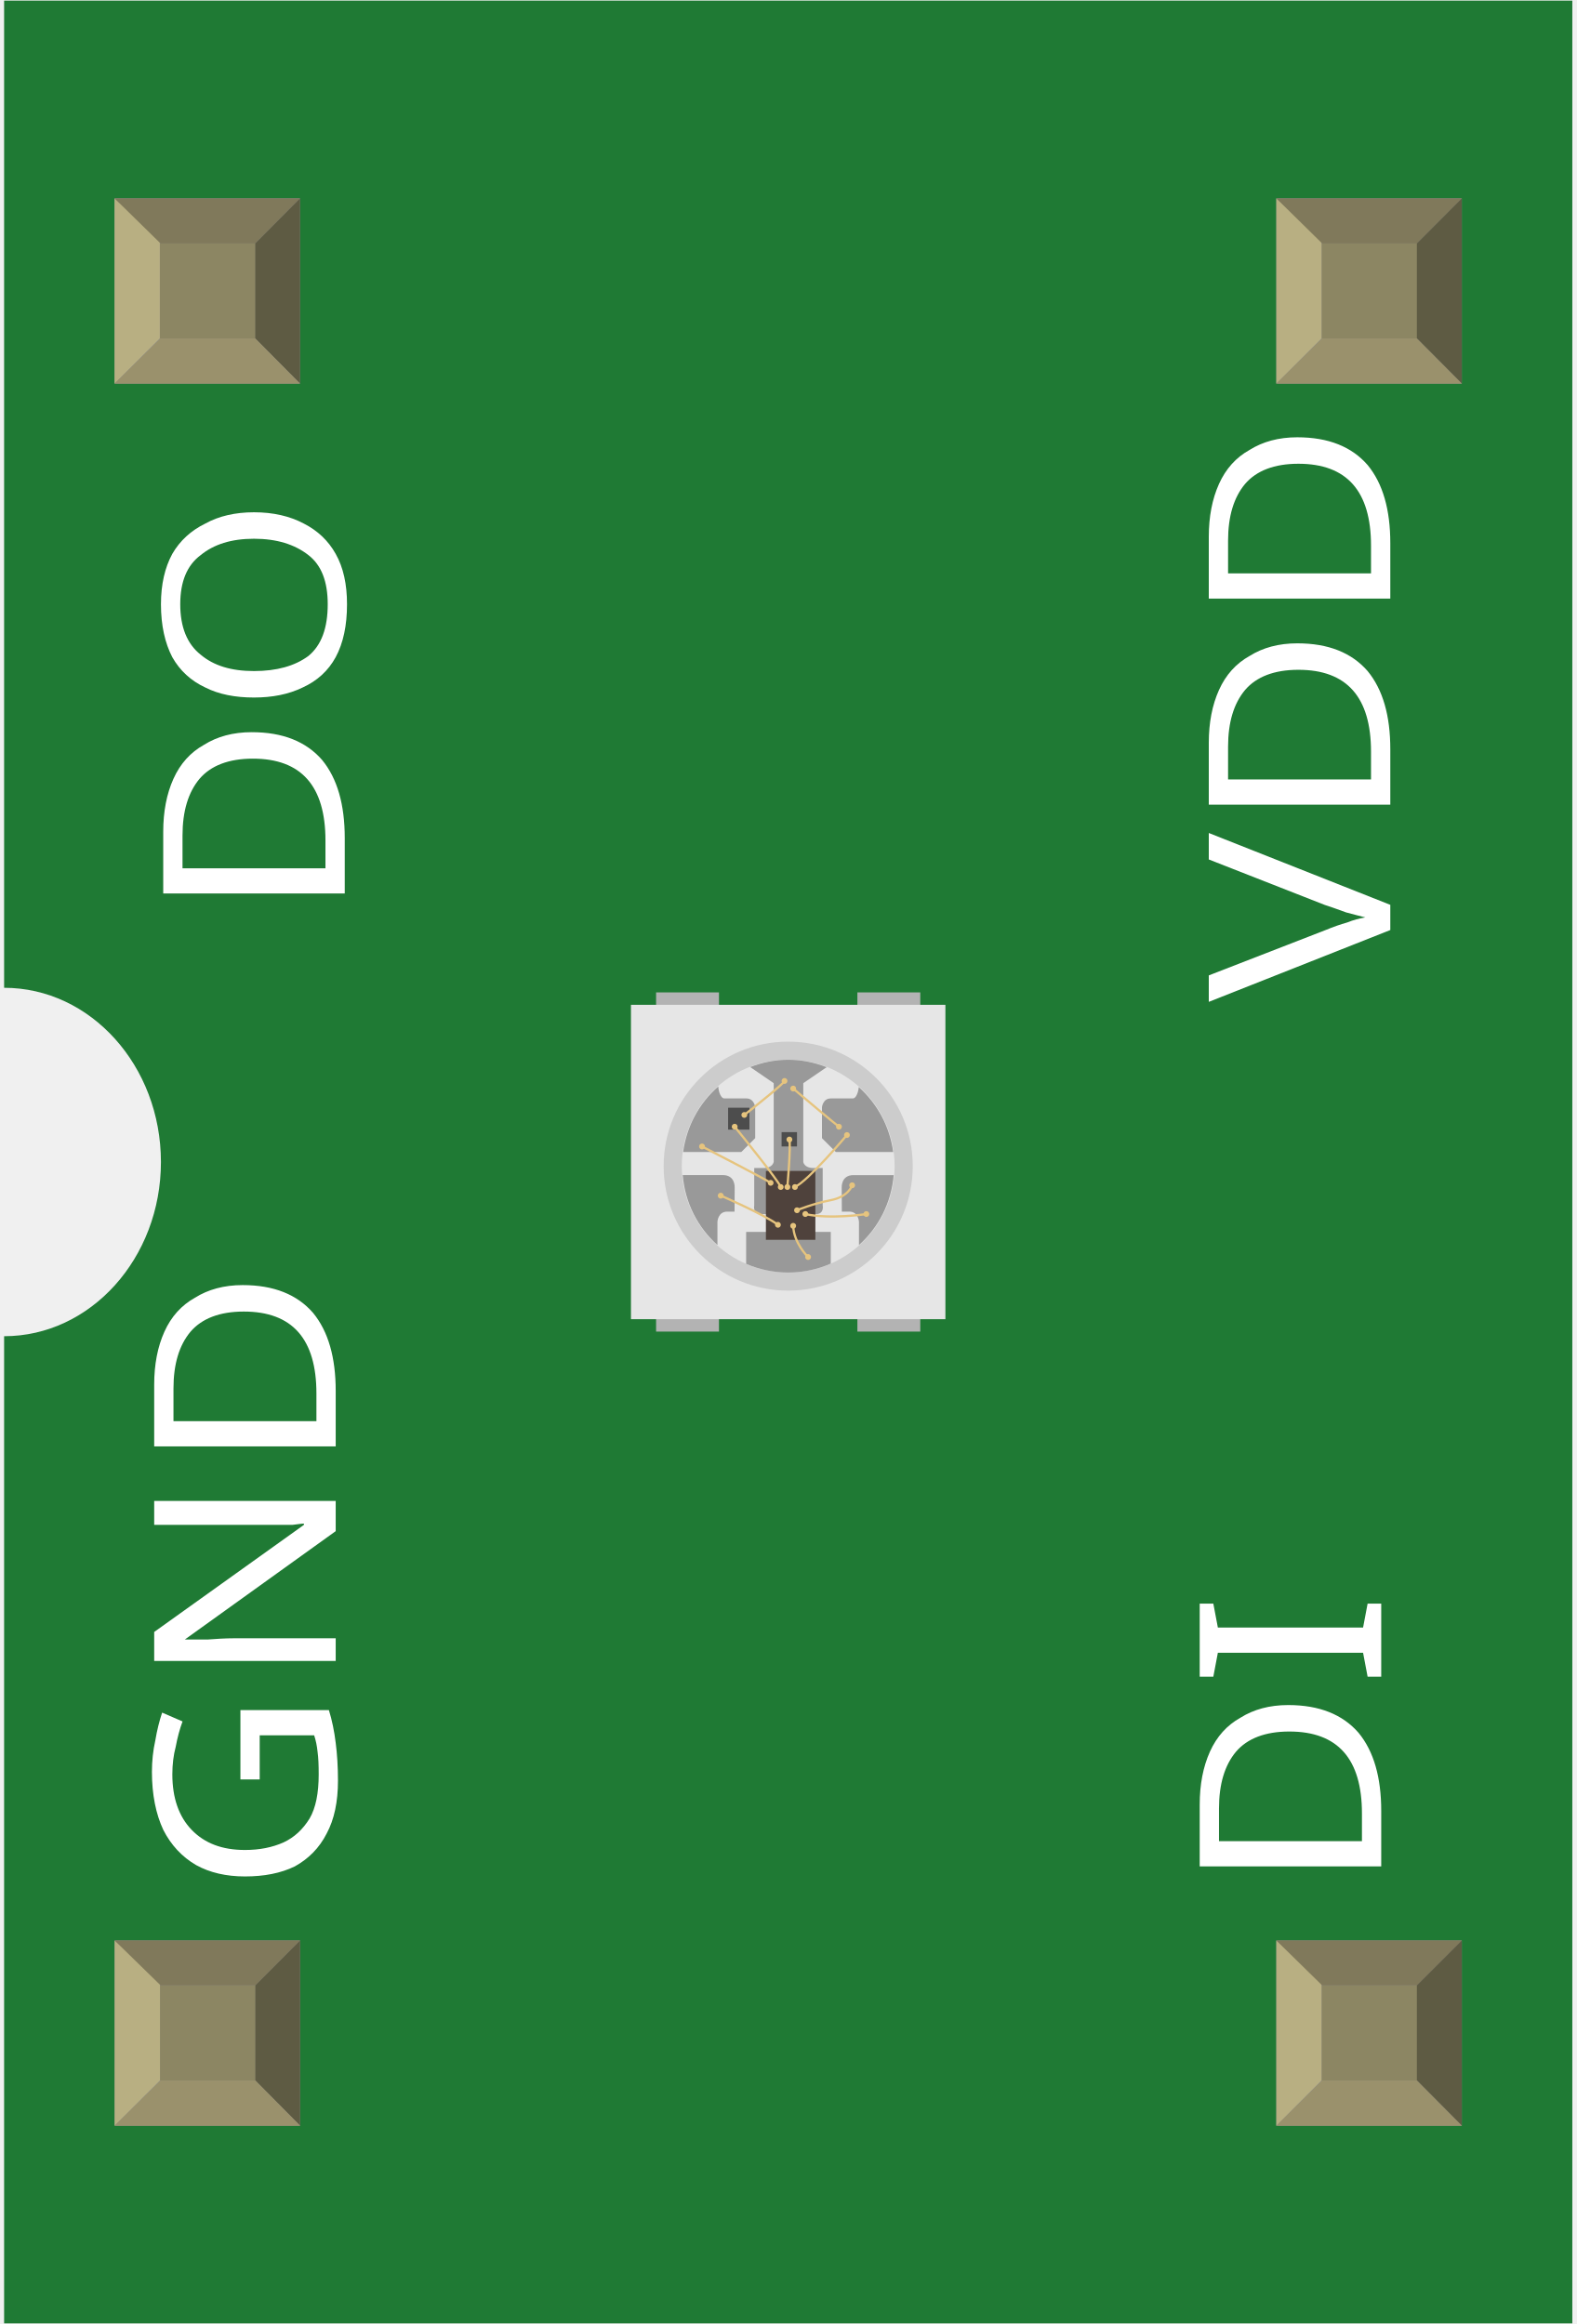
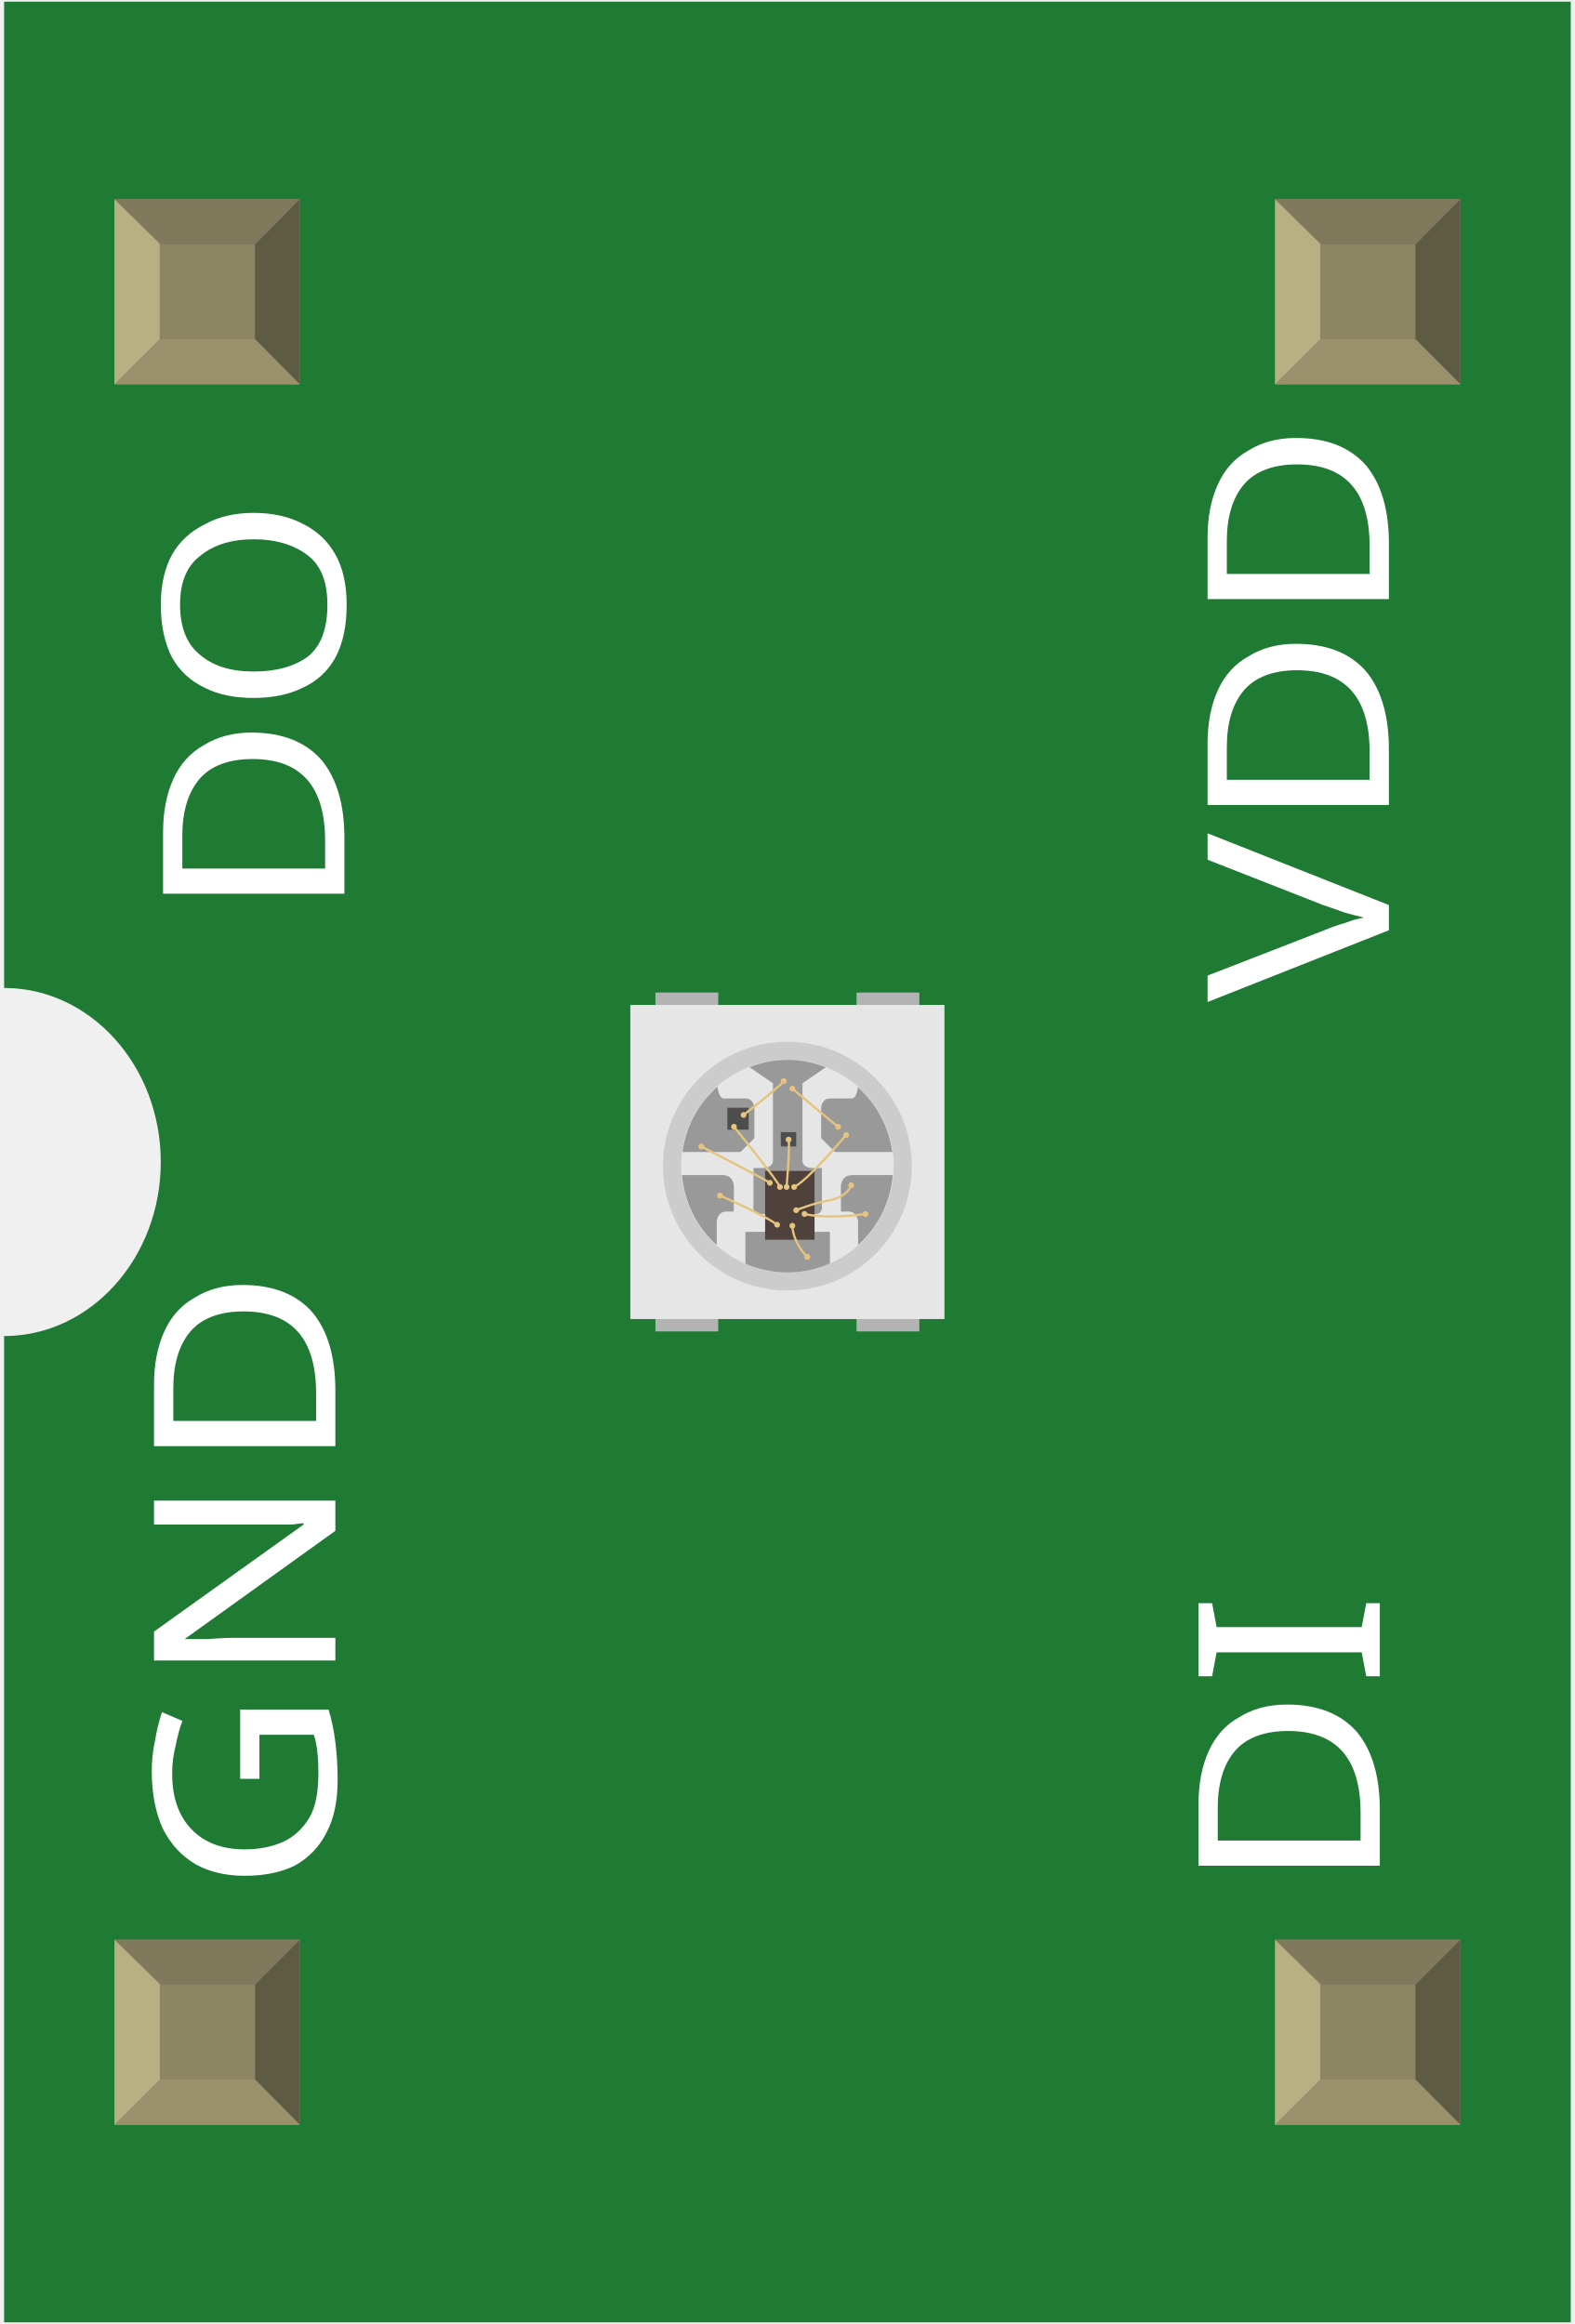
- <svg xmlns="http://www.w3.org/2000/svg" version="1.2" baseProfile="tiny" id="Layer_1" x="0px" y="0px" width="0.217in" height="0.32in" viewBox="1.03 0 19.54 28.8" xml:space="preserve">
+ <svg xmlns="http://www.w3.org/2000/svg" version="1.2" baseProfile="tiny" id="Layer_1" x="0px" y="0px" width="0.271in" height="0.4in" viewBox="1.03 0 19.54 28.8" xml:space="preserve">
  <g id="breadboard">
    <g transform="translate(10.8,21.6) scale(0.9,1) translate(-10.8,-21.6)">
      <g id="icon">
        <path fill="#1F7A34" d="M0.001,0v12.24c1.191,0,2.16,0.967,2.16,2.16c0,1.193-0.969,2.16-2.16,2.16v12.24H21.6V0H0.001z" />
        <g transform="translate(63.5,320.647)">
          <g transform="rotate(-90)">
            <text transform="matrix(1 0 0 1 297.17 -58.9319)" fill="#FFFFFF" font-family="'OCRA'" font-size="3.5">GND</text>
          </g>
        </g>
        <g transform="translate(263.5,320.647)">
          <g transform="rotate(-90)">
            <text transform="matrix(1 0 0 1 297.17 -244.532)" fill="#FFFFFF" font-family="'OCRA'" font-size="3.5">DI</text>
          </g>
        </g>
        <g transform="translate(263.5,73.95)">
          <g transform="rotate(-90)">
            <text transform="matrix(1 0 0 1 61.5355 -244.407)" fill="#FFFFFF" font-family="'OCRA'" font-size="3.5">VDD</text>
          </g>
        </g>
        <g transform="translate(163.5,73.95)">
          <g transform="rotate(-90)">
            <text transform="matrix(1 0 0 1 62.5355 -158.8074)" fill="#FFFFFF" font-family="'OCRA'" font-size="3.5">DO</text>
          </g>
        </g>
        <g transform="translate(10.8,11.727) scale(0.3056,0.275) translate(-10.8,-11.727)">
          <g>
            <g>
              <rect x="13.919" y="27.551" fill="#B3B3B3" width="2.834" height="1.542" />
              <rect x="4.847" y="27.551" fill="#B3B3B3" width="2.834" height="1.542" />
              <rect x="13.919" y="13.8" fill="#B3B3B3" width="2.834" height="1.543" />
              <rect x="4.847" y="13.8" fill="#B3B3B3" width="2.834" height="1.543" />
            </g>
            <rect x="3.714" y="14.36" fill="#E6E6E6" width="14.172" height="14.174" />
            <circle fill="#CCCCCC" cx="10.801" cy="21.633" r="5.613" />
            <circle fill="#E6E6E6" cx="10.801" cy="21.633" r="4.796" />
            <g>
              <g>
                <g>
                  <path fill="#999999" d="M8.906,24.6v1.438c0.581,0.25,1.223,0.393,1.896,0.393c0.682,0,1.329-0.146,1.917-0.404V24.6H8.906z" />
                  <path fill="#999999" d="M13.718,18.581c-0.146,0-0.645,0-1,0c-0.354,0-0.395,0.395-0.395,0.395v1.396l0.625,0.625h2.584        c-0.156-1.162-0.72-2.184-1.552-2.928C13.962,18.321,13.851,18.581,13.718,18.581z" />
                  <path fill="#999999" d="M9.313,20.372v-1.396c0,0-0.041-0.395-0.395-0.395c-0.355,0-0.854,0-1,0        c-0.14,0-0.254-0.279-0.268-0.539c-0.851,0.746-1.426,1.779-1.583,2.955h2.619L9.313,20.372z" />
                  <path fill="#999999" d="M13.212,22.6l0.006,1.084c0.008,0,0.061,0,0.334,0c0.418,0,0.438,0.459,0.438,0.459v1.049        c0.883-0.793,1.459-1.9,1.565-3.154c-0.399,0-1.375,0-1.815,0C13.177,22.038,13.212,22.6,13.212,22.6z" />
                  <path fill="#999999" d="M7.612,25.192v-1.049c0,0,0.021-0.459,0.437-0.459c0.271,0,0.326,0,0.334,0L8.389,22.6        c0,0,0.033-0.563-0.529-0.563c-0.44,0-1.414,0-1.813,0C6.152,23.292,6.728,24.399,7.612,25.192z" />
                  <path fill="#999999" d="M10.145,21.448c0,0-0.041,0.271-0.457,0.271c-0.418,0-0.418,0-0.418,0v1.686        c0,0-0.084,0.392,0.313,0.392c0.181,0,0.526,0,0.854,0c0,0,0.36,0,0.752,0c0.327,0,0.672,0,0.854,0        c0.396,0,0.313-0.392,0.313-0.392v-1.686c0,0,0,0-0.418,0c-0.416,0-0.457-0.271-0.457-0.271v-3.555l1.052-0.721        c-0.537-0.209-1.117-0.334-1.729-0.334c-0.605,0-1.181,0.123-1.715,0.328l1.059,0.727v3.555H10.145z" />
                </g>
                <rect x="9.796" y="21.85" fill="#4F423C" width="2.229" height="3.105" />
              </g>
              <rect x="10.503" y="20.1" fill="#4D4D4D" width="0.695" height="0.646" />
              <rect x="8.093" y="18.999" fill="#4D4D4D" width="0.961" height="0.988" />
              <g>
                <g>
                  <g>
                    <path fill="#E6C47E" d="M7.781,22.918c0.075,0.033,1.903,0.82,2.588,1.317l-0.06,0.082c-0.676-0.491-2.551-1.299-2.567-1.308         L7.781,22.918z" />
                  </g>
                  <g>
                    <g>
                      <circle fill="#E6C47E" cx="7.76" cy="22.965" r="0.132" />
                    </g>
                  </g>
                  <g>
                    <g>
                      <circle fill="#E6C47E" cx="10.338" cy="24.278" r="0.131" />
                    </g>
                  </g>
                </g>
                <g>
                  <g>
                    <path fill="#E6C47E" d="M6.938,20.702c0.115,0.059,2.806,1.441,3.101,1.645l-0.058,0.082         C9.69,22.23,6.92,20.806,6.893,20.792L6.938,20.702z" />
                  </g>
                  <g>
                    <g>
                      <circle fill="#E6C47E" cx="6.917" cy="20.747" r="0.132" />
                    </g>
                  </g>
                  <g>
                    <g>
                      <circle fill="#E6C47E" cx="10.01" cy="22.387" r="0.131" />
                    </g>
                  </g>
                </g>
                <g>
                  <g>
                    <path fill="#E6C47E" d="M8.428,19.825c0.08,0.098,1.986,2.433,2.082,2.734l-0.096,0.031         c-0.074-0.236-1.517-2.031-2.064-2.703L8.428,19.825z" />
                  </g>
                  <g>
                    <g>
                      <circle fill="#E6C47E" cx="8.389" cy="19.856" r="0.132" />
                    </g>
                  </g>
                  <g>
                    <g>
                      <circle fill="#E6C47E" cx="10.464" cy="22.575" r="0.131" />
                    </g>
                  </g>
                </g>
                <g>
                  <g>
                    <path fill="#E6C47E" d="M10.587,17.78l0.098,0.02c-0.016,0.127-1.153,1.035-1.83,1.564l-0.063-0.078         C9.458,18.764,10.536,17.893,10.587,17.78z" />
                  </g>
                  <g>
                    <g>
                      <circle fill="#E6C47E" cx="8.823" cy="19.325" r="0.131" />
                    </g>
                  </g>
                  <g>
                    <g>
                      <circle fill="#E6C47E" cx="10.635" cy="17.793" r="0.132" />
                    </g>
                  </g>
                </g>
                <g>
                  <g>
                    <path fill="#E6C47E" d="M11.057,18.098c0.665,0.563,1.95,1.643,2.06,1.717l-0.056,0.082         c-0.143-0.094-1.991-1.656-2.068-1.723L11.057,18.098z" />
                  </g>
                  <g>
                    <g>
                      <circle fill="#E6C47E" cx="11.025" cy="18.136" r="0.132" />
                    </g>
                  </g>
                  <g>
                    <g>
                      <circle fill="#E6C47E" cx="13.088" cy="19.856" r="0.132" />
                    </g>
                  </g>
                </g>
                <g>
                  <g>
                    <path fill="#E6C47E" d="M13.409,20.198l0.075,0.064c-0.069,0.086-1.748,2.074-2.361,2.357l-0.041-0.091         C11.675,22.256,13.392,20.219,13.409,20.198z" />
                  </g>
                  <g>
                    <g>
                      <circle fill="#E6C47E" cx="13.448" cy="20.231" r="0.131" />
                    </g>
                  </g>
                  <g>
                    <g>
                      <circle fill="#E6C47E" cx="11.104" cy="22.575" r="0.131" />
                    </g>
                  </g>
                </g>
                <g>
                  <g>
                    <path fill="#E6C47E" d="M10.906,20.426c0.063,0.393-0.085,2.08-0.093,2.152l-0.1-0.009c0.002-0.018,0.156-1.748,0.092-2.129         L10.906,20.426z" />
                  </g>
                  <g>
                    <g>
                      <circle fill="#E6C47E" cx="10.764" cy="22.575" r="0.131" />
                    </g>
                  </g>
                  <g>
                    <g>
                      <circle fill="#E6C47E" cx="10.855" cy="20.434" r="0.132" />
                    </g>
                  </g>
                </g>
                <g>
                  <g>
                    <path fill="#E6C47E" d="M13.634,22.482l0.096,0.029c-0.006,0.022-0.174,0.546-1.002,0.706         c-0.793,0.154-1.504,0.447-1.51,0.451l-0.039-0.095c0.008-0.002,0.728-0.3,1.53-0.454         C13.474,22.971,13.628,22.502,13.634,22.482z" />
                  </g>
                  <g>
                    <g>
                      <circle fill="#E6C47E" cx="11.198" cy="23.622" r="0.131" />
                    </g>
                  </g>
                  <g>
                    <g>
                      <circle fill="#E6C47E" cx="13.682" cy="22.497" r="0.132" />
                    </g>
                  </g>
                </g>
                <g>
                  <g>
                    <path fill="#E6C47E" d="M14.316,23.745l0.017,0.099c-0.017,0.004-1.648,0.25-2.771,0l0.021-0.099         C12.687,23.989,14.3,23.747,14.316,23.745z" />
                  </g>
                  <g>
                    <g>
                      <circle fill="#E6C47E" cx="14.323" cy="23.793" r="0.131" />
                    </g>
                  </g>
                  <g>
                    <g>
                      <circle fill="#E6C47E" cx="11.573" cy="23.792" r="0.132" />
                    </g>
                  </g>
                </g>
                <g>
                  <g>
                    <path fill="#E6C47E" d="M11.075,24.323c0.03,0.768,0.65,1.366,0.656,1.372l-0.067,0.072c-0.027-0.024-0.657-0.632-0.688-1.44         L11.075,24.323z" />
                  </g>
                  <g>
                    <g>
                      <circle fill="#E6C47E" cx="11.698" cy="25.731" r="0.132" />
                    </g>
                  </g>
                  <g>
                    <g>
                      <circle fill="#E6C47E" cx="11.025" cy="24.325" r="0.132" />
                    </g>
                  </g>
                </g>
              </g>
            </g>
          </g>
        </g>
      </g>
    </g>
    <g transform="translate(34.035,319.648)">
      <rect id="connector1pin" x="-31.584" y="-295.596" fill="#8D8C8C" width="2.299" height="2.297" />
      <rect x="-31.022" y="-295.041" fill="#8C8663" width="1.184" height="1.182" />
      <polygon fill="#B8AF82" points="-31.584,-293.299 -31.022,-293.86 -31.022,-295.094 -31.584,-295.596   " />
      <polygon fill="#80795B" points="-29.84,-295.039 -31.014,-295.039 -31.584,-295.596 -29.285,-295.596   " />
      <polygon fill="#5E5B43" points="-29.84,-293.86 -29.84,-295.039 -29.285,-295.596 -29.285,-293.299   " />
      <polygon fill="#9A916C" points="-31.584,-293.299 -31.016,-293.86 -29.84,-293.86 -29.285,-293.299   " />
    </g>
    <g transform="translate(134.035,34.05)">
      <rect id="connector0pin" x="-131.585" y="-31.598" fill="#8D8C8C" width="2.299" height="2.297" />
      <rect x="-131.024" y="-31.041" fill="#8C8663" width="1.186" height="1.182" />
      <polygon fill="#B8AF82" points="-131.585,-29.301 -131.024,-29.861 -131.024,-31.096 -131.585,-31.598   " />
      <polygon fill="#80795B" points="-129.841,-31.039 -131.015,-31.039 -131.585,-31.598 -129.286,-31.598   " />
      <polygon fill="#5E5B43" points="-129.841,-29.861 -129.841,-31.039 -129.286,-31.598 -129.286,-29.301   " />
      <polygon fill="#9A916C" points="-131.585,-29.301 -131.018,-29.861 -129.841,-29.861 -129.286,-29.301   " />
    </g>
    <g transform="translate(234.035,319.648)">
      <rect id="connector2pin" x="-217.184" y="-295.596" fill="#8D8C8C" width="2.299" height="2.297" />
      <rect x="-216.624" y="-295.041" fill="#8C8663" width="1.185" height="1.182" />
      <polygon fill="#B8AF82" points="-217.184,-293.299 -216.624,-293.86 -216.624,-295.094 -217.184,-295.596   " />
      <polygon fill="#80795B" points="-215.442,-295.039 -216.616,-295.039 -217.184,-295.596 -214.885,-295.596   " />
      <polygon fill="#5E5B43" points="-215.442,-293.86 -215.442,-295.039 -214.885,-295.596 -214.885,-293.299   " />
      <polygon fill="#9A916C" points="-217.184,-293.299 -216.618,-293.86 -215.442,-293.86 -214.885,-293.299   " />
    </g>
    <g transform="translate(234.035,34.05)">
      <rect id="connector3pin" x="-217.184" y="-31.598" fill="#8D8C8C" width="2.299" height="2.297" />
      <rect x="-216.624" y="-31.041" fill="#8C8663" width="1.185" height="1.182" />
      <polygon fill="#B8AF82" points="-217.184,-29.301 -216.624,-29.861 -216.624,-31.096 -217.184,-31.598   " />
      <polygon fill="#80795B" points="-215.442,-31.039 -216.616,-31.039 -217.184,-31.598 -214.885,-31.598   " />
      <polygon fill="#5E5B43" points="-215.442,-29.861 -215.442,-31.039 -214.885,-31.598 -214.885,-29.301   " />
      <polygon fill="#9A916C" points="-217.184,-29.301 -216.618,-29.861 -215.442,-29.861 -214.885,-29.301   " />
    </g>
  </g>
</svg>
